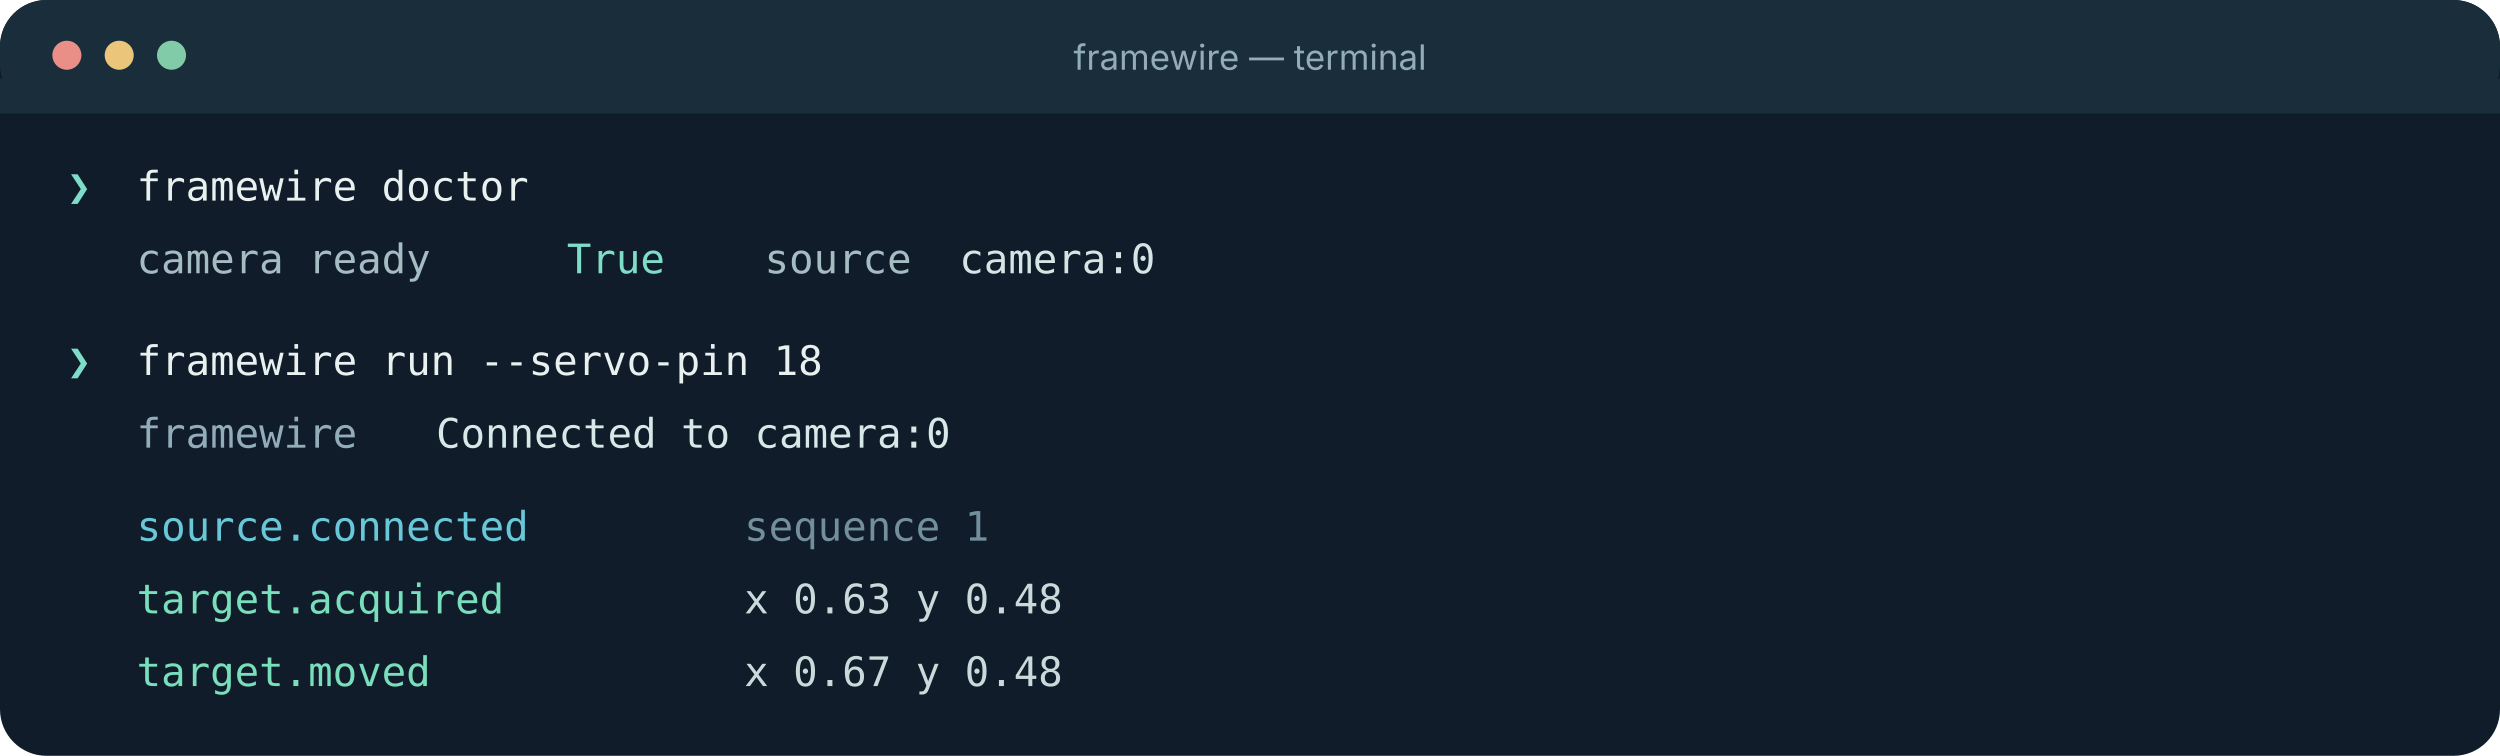
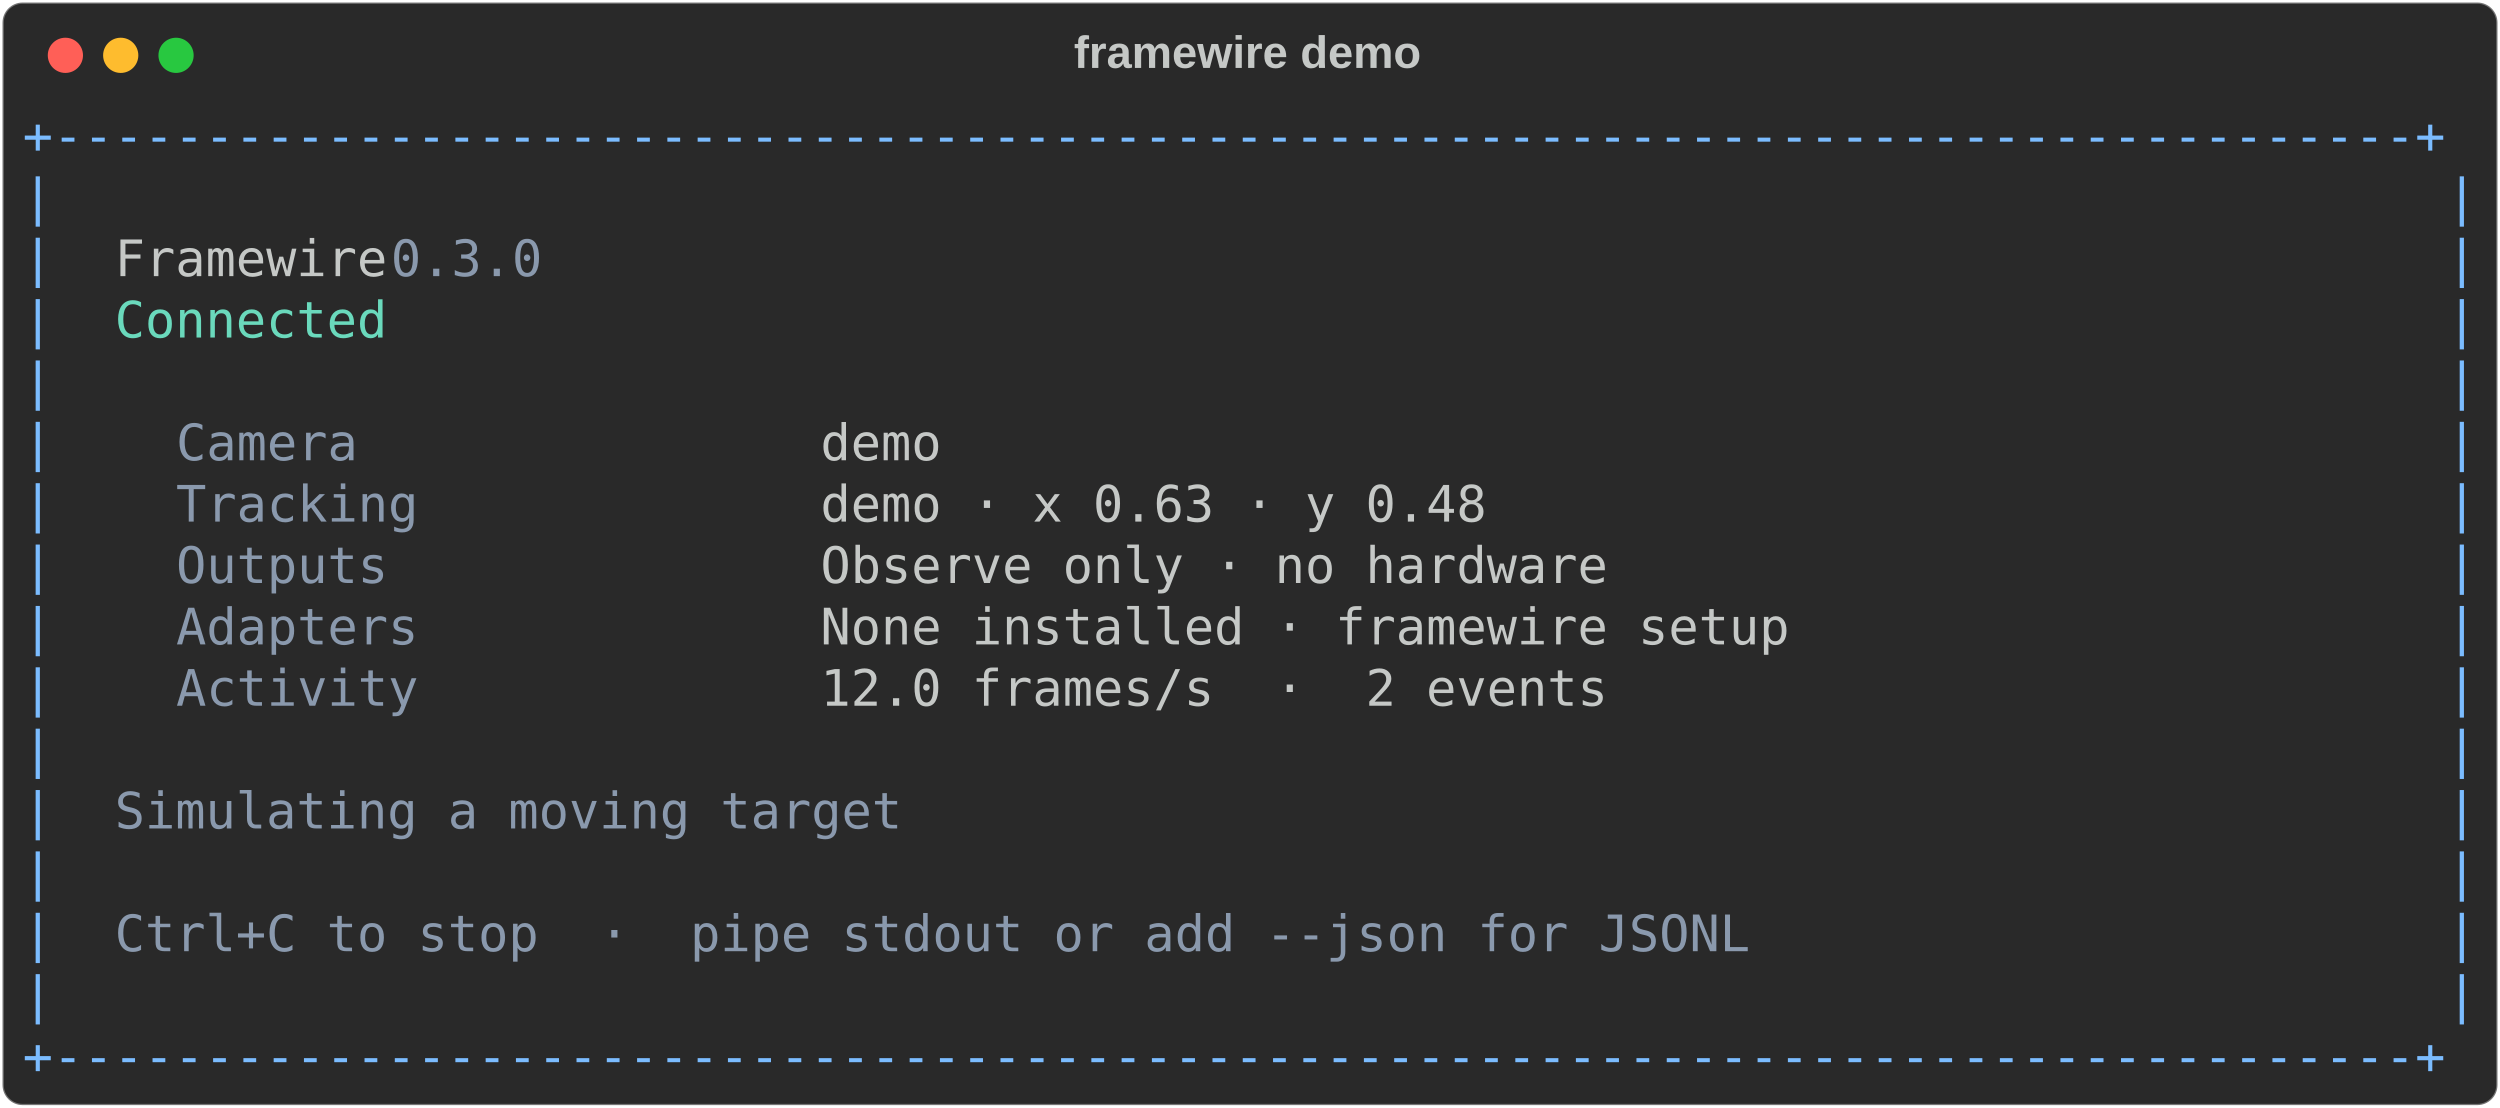
- <svg xmlns="http://www.w3.org/2000/svg" width="860" height="260" viewBox="0 0 860 260" role="img" aria-labelledby="title desc">
-   <rect width="860" height="260" rx="16" fill="#101C29" />
-   <rect width="860" height="38" rx="16" fill="#1A2D3A" />
-   <rect y="27" width="860" height="12" fill="#1A2D3A" />
-   <circle cx="23" cy="19" r="5" fill="#E98F88" />
-   <circle cx="41" cy="19" r="5" fill="#EAC57A" />
-   <circle cx="59" cy="19" r="5" fill="#82CBA8" />
-   <text x="430" y="24" text-anchor="middle" font-family="Inter, Segoe UI, Arial, sans-serif" font-size="12" fill="#93ADB8">framewire — terminal</text>
-   <g font-family="Cascadia Code, Consolas, monospace" font-size="14">
-     <text x="23" y="69" fill="#7EDDC9">❯</text>
-     <text x="47" y="69" fill="#E8F1EF">framewire doctor</text>
-     <text x="47" y="94" fill="#A6BCC3">camera ready</text>
-     <text x="195" y="94" fill="#7EDDC9">True</text>
-     <text x="263" y="94" fill="#A6BCC3">source</text>
-     <text x="330" y="94" fill="#D5E5E5">camera:0</text>
-     <text x="23" y="129" fill="#7EDDC9">❯</text>
-     <text x="47" y="129" fill="#E8F1EF">framewire run --servo-pin 18</text>
-     <text x="47" y="154" fill="#93ADB8">framewire</text>
-     <text x="150" y="154" fill="#D6E8E7">Connected to camera:0</text>
-     <text x="47" y="186" fill="#68C8D8">source.connected</text>
-     <text x="256" y="186" fill="#738F9C">sequence 1</text>
-     <text x="47" y="211" fill="#78DEBB">target.acquired</text>
-     <text x="256" y="211" fill="#C9DADB">x 0.63  y 0.48</text>
-     <text x="47" y="236" fill="#78DEBB">target.moved</text>
-     <text x="256" y="236" fill="#C9DADB">x 0.67  y 0.48</text>
+ <svg xmlns="http://www.w3.org/2000/svg" class="rich-terminal" viewBox="0 0 994 440.4">
+   <style>
+ 
+     @font-face {
+         font-family: "Fira Code";
+         src: local("FiraCode-Regular"),
+                 url("https://cdnjs.cloudflare.com/ajax/libs/firacode/6.2.0/woff2/FiraCode-Regular.woff2") format("woff2"),
+                 url("https://cdnjs.cloudflare.com/ajax/libs/firacode/6.2.0/woff/FiraCode-Regular.woff") format("woff");
+         font-style: normal;
+         font-weight: 400;
+     }
+     @font-face {
+         font-family: "Fira Code";
+         src: local("FiraCode-Bold"),
+                 url("https://cdnjs.cloudflare.com/ajax/libs/firacode/6.2.0/woff2/FiraCode-Bold.woff2") format("woff2"),
+                 url("https://cdnjs.cloudflare.com/ajax/libs/firacode/6.2.0/woff/FiraCode-Bold.woff") format("woff");
+         font-style: bold;
+         font-weight: 700;
+     }
+ 
+     .terminal-2706470645-matrix {
+         font-family: Fira Code, monospace;
+         font-size: 20px;
+         line-height: 24.4px;
+         font-variant-east-asian: full-width;
+     }
+ 
+     .terminal-2706470645-title {
+         font-size: 18px;
+         font-weight: bold;
+         font-family: arial;
+     }
+ 
+     .terminal-2706470645-r1 { fill: #7bbcff }
+ .terminal-2706470645-r2 { fill: #c5c8c6 }
+ .terminal-2706470645-r3 { fill: #8a99ad }
+ .terminal-2706470645-r4 { fill: #6ad9bc }
+     </style>
+   <defs>
+     <clipPath id="terminal-2706470645-clip-terminal">
+       <rect x="0" y="0" width="975.0" height="389.4" />
+     </clipPath>
+     <clipPath id="terminal-2706470645-line-0">
+       <rect x="0" y="1.5" width="976" height="24.65" />
+     </clipPath>
+     <clipPath id="terminal-2706470645-line-1">
+       <rect x="0" y="25.9" width="976" height="24.65" />
+     </clipPath>
+     <clipPath id="terminal-2706470645-line-2">
+       <rect x="0" y="50.3" width="976" height="24.65" />
+     </clipPath>
+     <clipPath id="terminal-2706470645-line-3">
+       <rect x="0" y="74.7" width="976" height="24.65" />
+     </clipPath>
+     <clipPath id="terminal-2706470645-line-4">
+       <rect x="0" y="99.1" width="976" height="24.65" />
+     </clipPath>
+     <clipPath id="terminal-2706470645-line-5">
+       <rect x="0" y="123.5" width="976" height="24.65" />
+     </clipPath>
+     <clipPath id="terminal-2706470645-line-6">
+       <rect x="0" y="147.9" width="976" height="24.65" />
+     </clipPath>
+     <clipPath id="terminal-2706470645-line-7">
+       <rect x="0" y="172.3" width="976" height="24.65" />
+     </clipPath>
+     <clipPath id="terminal-2706470645-line-8">
+       <rect x="0" y="196.7" width="976" height="24.65" />
+     </clipPath>
+     <clipPath id="terminal-2706470645-line-9">
+       <rect x="0" y="221.1" width="976" height="24.65" />
+     </clipPath>
+     <clipPath id="terminal-2706470645-line-10">
+       <rect x="0" y="245.5" width="976" height="24.65" />
+     </clipPath>
+     <clipPath id="terminal-2706470645-line-11">
+       <rect x="0" y="269.9" width="976" height="24.65" />
+     </clipPath>
+     <clipPath id="terminal-2706470645-line-12">
+       <rect x="0" y="294.3" width="976" height="24.65" />
+     </clipPath>
+     <clipPath id="terminal-2706470645-line-13">
+       <rect x="0" y="318.7" width="976" height="24.65" />
+     </clipPath>
+     <clipPath id="terminal-2706470645-line-14">
+       <rect x="0" y="343.1" width="976" height="24.65" />
+     </clipPath>
+   </defs>
+   <rect fill="#292929" stroke="rgba(255,255,255,0.35)" stroke-width="1" x="1" y="1" width="992" height="438.4" rx="8" />
+   <text class="terminal-2706470645-title" fill="#c5c8c6" text-anchor="middle" x="496" y="27">framewire demo</text>
+   <g transform="translate(26,22)">
+     <circle cx="0" cy="0" r="7" fill="#ff5f57" />
+     <circle cx="22" cy="0" r="7" fill="#febc2e" />
+     <circle cx="44" cy="0" r="7" fill="#28c840" />
+   </g>
+   <g transform="translate(9, 41)" clip-path="url(#terminal-2706470645-clip-terminal)">
+     <g class="terminal-2706470645-matrix">
+       <text class="terminal-2706470645-r1" x="0" y="20" textLength="976" clip-path="url(#terminal-2706470645-line-0)">+------------------------------------------------------------------------------+</text>
+       <text class="terminal-2706470645-r2" x="976" y="20" textLength="12.2" clip-path="url(#terminal-2706470645-line-0)">
+ </text>
+       <text class="terminal-2706470645-r1" x="0" y="44.4" textLength="12.2" clip-path="url(#terminal-2706470645-line-1)">|</text>
+       <text class="terminal-2706470645-r1" x="963.8" y="44.4" textLength="12.2" clip-path="url(#terminal-2706470645-line-1)">|</text>
+       <text class="terminal-2706470645-r2" x="976" y="44.4" textLength="12.2" clip-path="url(#terminal-2706470645-line-1)">
+ </text>
+       <text class="terminal-2706470645-r1" x="0" y="68.8" textLength="12.2" clip-path="url(#terminal-2706470645-line-2)">|</text>
+       <text class="terminal-2706470645-r2" x="36.6" y="68.8" textLength="109.8" clip-path="url(#terminal-2706470645-line-2)">Framewire</text>
+       <text class="terminal-2706470645-r3" x="146.4" y="68.8" textLength="85.4" clip-path="url(#terminal-2706470645-line-2)">  0.3.0</text>
+       <text class="terminal-2706470645-r1" x="963.8" y="68.8" textLength="12.2" clip-path="url(#terminal-2706470645-line-2)">|</text>
+       <text class="terminal-2706470645-r2" x="976" y="68.8" textLength="12.2" clip-path="url(#terminal-2706470645-line-2)">
+ </text>
+       <text class="terminal-2706470645-r1" x="0" y="93.2" textLength="12.2" clip-path="url(#terminal-2706470645-line-3)">|</text>
+       <text class="terminal-2706470645-r4" x="36.6" y="93.2" textLength="109.8" clip-path="url(#terminal-2706470645-line-3)">Connected</text>
+       <text class="terminal-2706470645-r1" x="963.8" y="93.2" textLength="12.2" clip-path="url(#terminal-2706470645-line-3)">|</text>
+       <text class="terminal-2706470645-r2" x="976" y="93.2" textLength="12.2" clip-path="url(#terminal-2706470645-line-3)">
+ </text>
+       <text class="terminal-2706470645-r1" x="0" y="117.6" textLength="12.2" clip-path="url(#terminal-2706470645-line-4)">|</text>
+       <text class="terminal-2706470645-r1" x="963.8" y="117.6" textLength="12.2" clip-path="url(#terminal-2706470645-line-4)">|</text>
+       <text class="terminal-2706470645-r2" x="976" y="117.6" textLength="12.2" clip-path="url(#terminal-2706470645-line-4)">
+ </text>
+       <text class="terminal-2706470645-r1" x="0" y="142" textLength="12.2" clip-path="url(#terminal-2706470645-line-5)">|</text>
+       <text class="terminal-2706470645-r3" x="61" y="142" textLength="207.4" clip-path="url(#terminal-2706470645-line-5)">Camera           </text>
+       <text class="terminal-2706470645-r2" x="317.2" y="142" textLength="597.8" clip-path="url(#terminal-2706470645-line-5)">demo                                             </text>
+       <text class="terminal-2706470645-r1" x="963.8" y="142" textLength="12.2" clip-path="url(#terminal-2706470645-line-5)">|</text>
+       <text class="terminal-2706470645-r2" x="976" y="142" textLength="12.2" clip-path="url(#terminal-2706470645-line-5)">
+ </text>
+       <text class="terminal-2706470645-r1" x="0" y="166.4" textLength="12.2" clip-path="url(#terminal-2706470645-line-6)">|</text>
+       <text class="terminal-2706470645-r3" x="61" y="166.4" textLength="207.4" clip-path="url(#terminal-2706470645-line-6)">Tracking         </text>
+       <text class="terminal-2706470645-r2" x="317.2" y="166.4" textLength="597.8" clip-path="url(#terminal-2706470645-line-6)">demo · x 0.63 · y 0.48                           </text>
+       <text class="terminal-2706470645-r1" x="963.8" y="166.4" textLength="12.2" clip-path="url(#terminal-2706470645-line-6)">|</text>
+       <text class="terminal-2706470645-r2" x="976" y="166.4" textLength="12.2" clip-path="url(#terminal-2706470645-line-6)">
+ </text>
+       <text class="terminal-2706470645-r1" x="0" y="190.8" textLength="12.2" clip-path="url(#terminal-2706470645-line-7)">|</text>
+       <text class="terminal-2706470645-r3" x="61" y="190.8" textLength="207.4" clip-path="url(#terminal-2706470645-line-7)">Outputs          </text>
+       <text class="terminal-2706470645-r2" x="317.2" y="190.8" textLength="597.8" clip-path="url(#terminal-2706470645-line-7)">Observe only · no hardware                       </text>
+       <text class="terminal-2706470645-r1" x="963.8" y="190.8" textLength="12.2" clip-path="url(#terminal-2706470645-line-7)">|</text>
+       <text class="terminal-2706470645-r2" x="976" y="190.8" textLength="12.2" clip-path="url(#terminal-2706470645-line-7)">
+ </text>
+       <text class="terminal-2706470645-r1" x="0" y="215.2" textLength="12.2" clip-path="url(#terminal-2706470645-line-8)">|</text>
+       <text class="terminal-2706470645-r3" x="61" y="215.2" textLength="207.4" clip-path="url(#terminal-2706470645-line-8)">Adapters         </text>
+       <text class="terminal-2706470645-r2" x="317.2" y="215.2" textLength="597.8" clip-path="url(#terminal-2706470645-line-8)">None installed · framewire setup                 </text>
+       <text class="terminal-2706470645-r1" x="963.8" y="215.2" textLength="12.2" clip-path="url(#terminal-2706470645-line-8)">|</text>
+       <text class="terminal-2706470645-r2" x="976" y="215.2" textLength="12.2" clip-path="url(#terminal-2706470645-line-8)">
+ </text>
+       <text class="terminal-2706470645-r1" x="0" y="239.6" textLength="12.2" clip-path="url(#terminal-2706470645-line-9)">|</text>
+       <text class="terminal-2706470645-r3" x="61" y="239.6" textLength="207.4" clip-path="url(#terminal-2706470645-line-9)">Activity         </text>
+       <text class="terminal-2706470645-r2" x="317.2" y="239.6" textLength="597.8" clip-path="url(#terminal-2706470645-line-9)">12.0 frames/s  ·  2 events                       </text>
+       <text class="terminal-2706470645-r1" x="963.8" y="239.6" textLength="12.2" clip-path="url(#terminal-2706470645-line-9)">|</text>
+       <text class="terminal-2706470645-r2" x="976" y="239.6" textLength="12.2" clip-path="url(#terminal-2706470645-line-9)">
+ </text>
+       <text class="terminal-2706470645-r1" x="0" y="264" textLength="12.2" clip-path="url(#terminal-2706470645-line-10)">|</text>
+       <text class="terminal-2706470645-r1" x="963.8" y="264" textLength="12.2" clip-path="url(#terminal-2706470645-line-10)">|</text>
+       <text class="terminal-2706470645-r2" x="976" y="264" textLength="12.2" clip-path="url(#terminal-2706470645-line-10)">
+ </text>
+       <text class="terminal-2706470645-r1" x="0" y="288.4" textLength="12.2" clip-path="url(#terminal-2706470645-line-11)">|</text>
+       <text class="terminal-2706470645-r3" x="36.6" y="288.4" textLength="317.2" clip-path="url(#terminal-2706470645-line-11)">Simulating a moving target</text>
+       <text class="terminal-2706470645-r1" x="963.8" y="288.4" textLength="12.2" clip-path="url(#terminal-2706470645-line-11)">|</text>
+       <text class="terminal-2706470645-r2" x="976" y="288.4" textLength="12.2" clip-path="url(#terminal-2706470645-line-11)">
+ </text>
+       <text class="terminal-2706470645-r1" x="0" y="312.8" textLength="12.2" clip-path="url(#terminal-2706470645-line-12)">|</text>
+       <text class="terminal-2706470645-r1" x="963.8" y="312.8" textLength="12.2" clip-path="url(#terminal-2706470645-line-12)">|</text>
+       <text class="terminal-2706470645-r2" x="976" y="312.8" textLength="12.2" clip-path="url(#terminal-2706470645-line-12)">
+ </text>
+       <text class="terminal-2706470645-r1" x="0" y="337.2" textLength="12.2" clip-path="url(#terminal-2706470645-line-13)">|</text>
+       <text class="terminal-2706470645-r3" x="36.6" y="337.2" textLength="658.8" clip-path="url(#terminal-2706470645-line-13)">Ctrl+C to stop  ·  pipe stdout or add --json for JSONL</text>
+       <text class="terminal-2706470645-r1" x="963.8" y="337.2" textLength="12.2" clip-path="url(#terminal-2706470645-line-13)">|</text>
+       <text class="terminal-2706470645-r2" x="976" y="337.2" textLength="12.2" clip-path="url(#terminal-2706470645-line-13)">
+ </text>
+       <text class="terminal-2706470645-r1" x="0" y="361.6" textLength="12.2" clip-path="url(#terminal-2706470645-line-14)">|</text>
+       <text class="terminal-2706470645-r1" x="963.8" y="361.6" textLength="12.2" clip-path="url(#terminal-2706470645-line-14)">|</text>
+       <text class="terminal-2706470645-r2" x="976" y="361.6" textLength="12.2" clip-path="url(#terminal-2706470645-line-14)">
+ </text>
+       <text class="terminal-2706470645-r1" x="0" y="386" textLength="976" clip-path="url(#terminal-2706470645-line-15)">+------------------------------------------------------------------------------+</text>
+       <text class="terminal-2706470645-r2" x="976" y="386" textLength="12.2" clip-path="url(#terminal-2706470645-line-15)">
+ </text>
+     </g>
  </g>
</svg>
